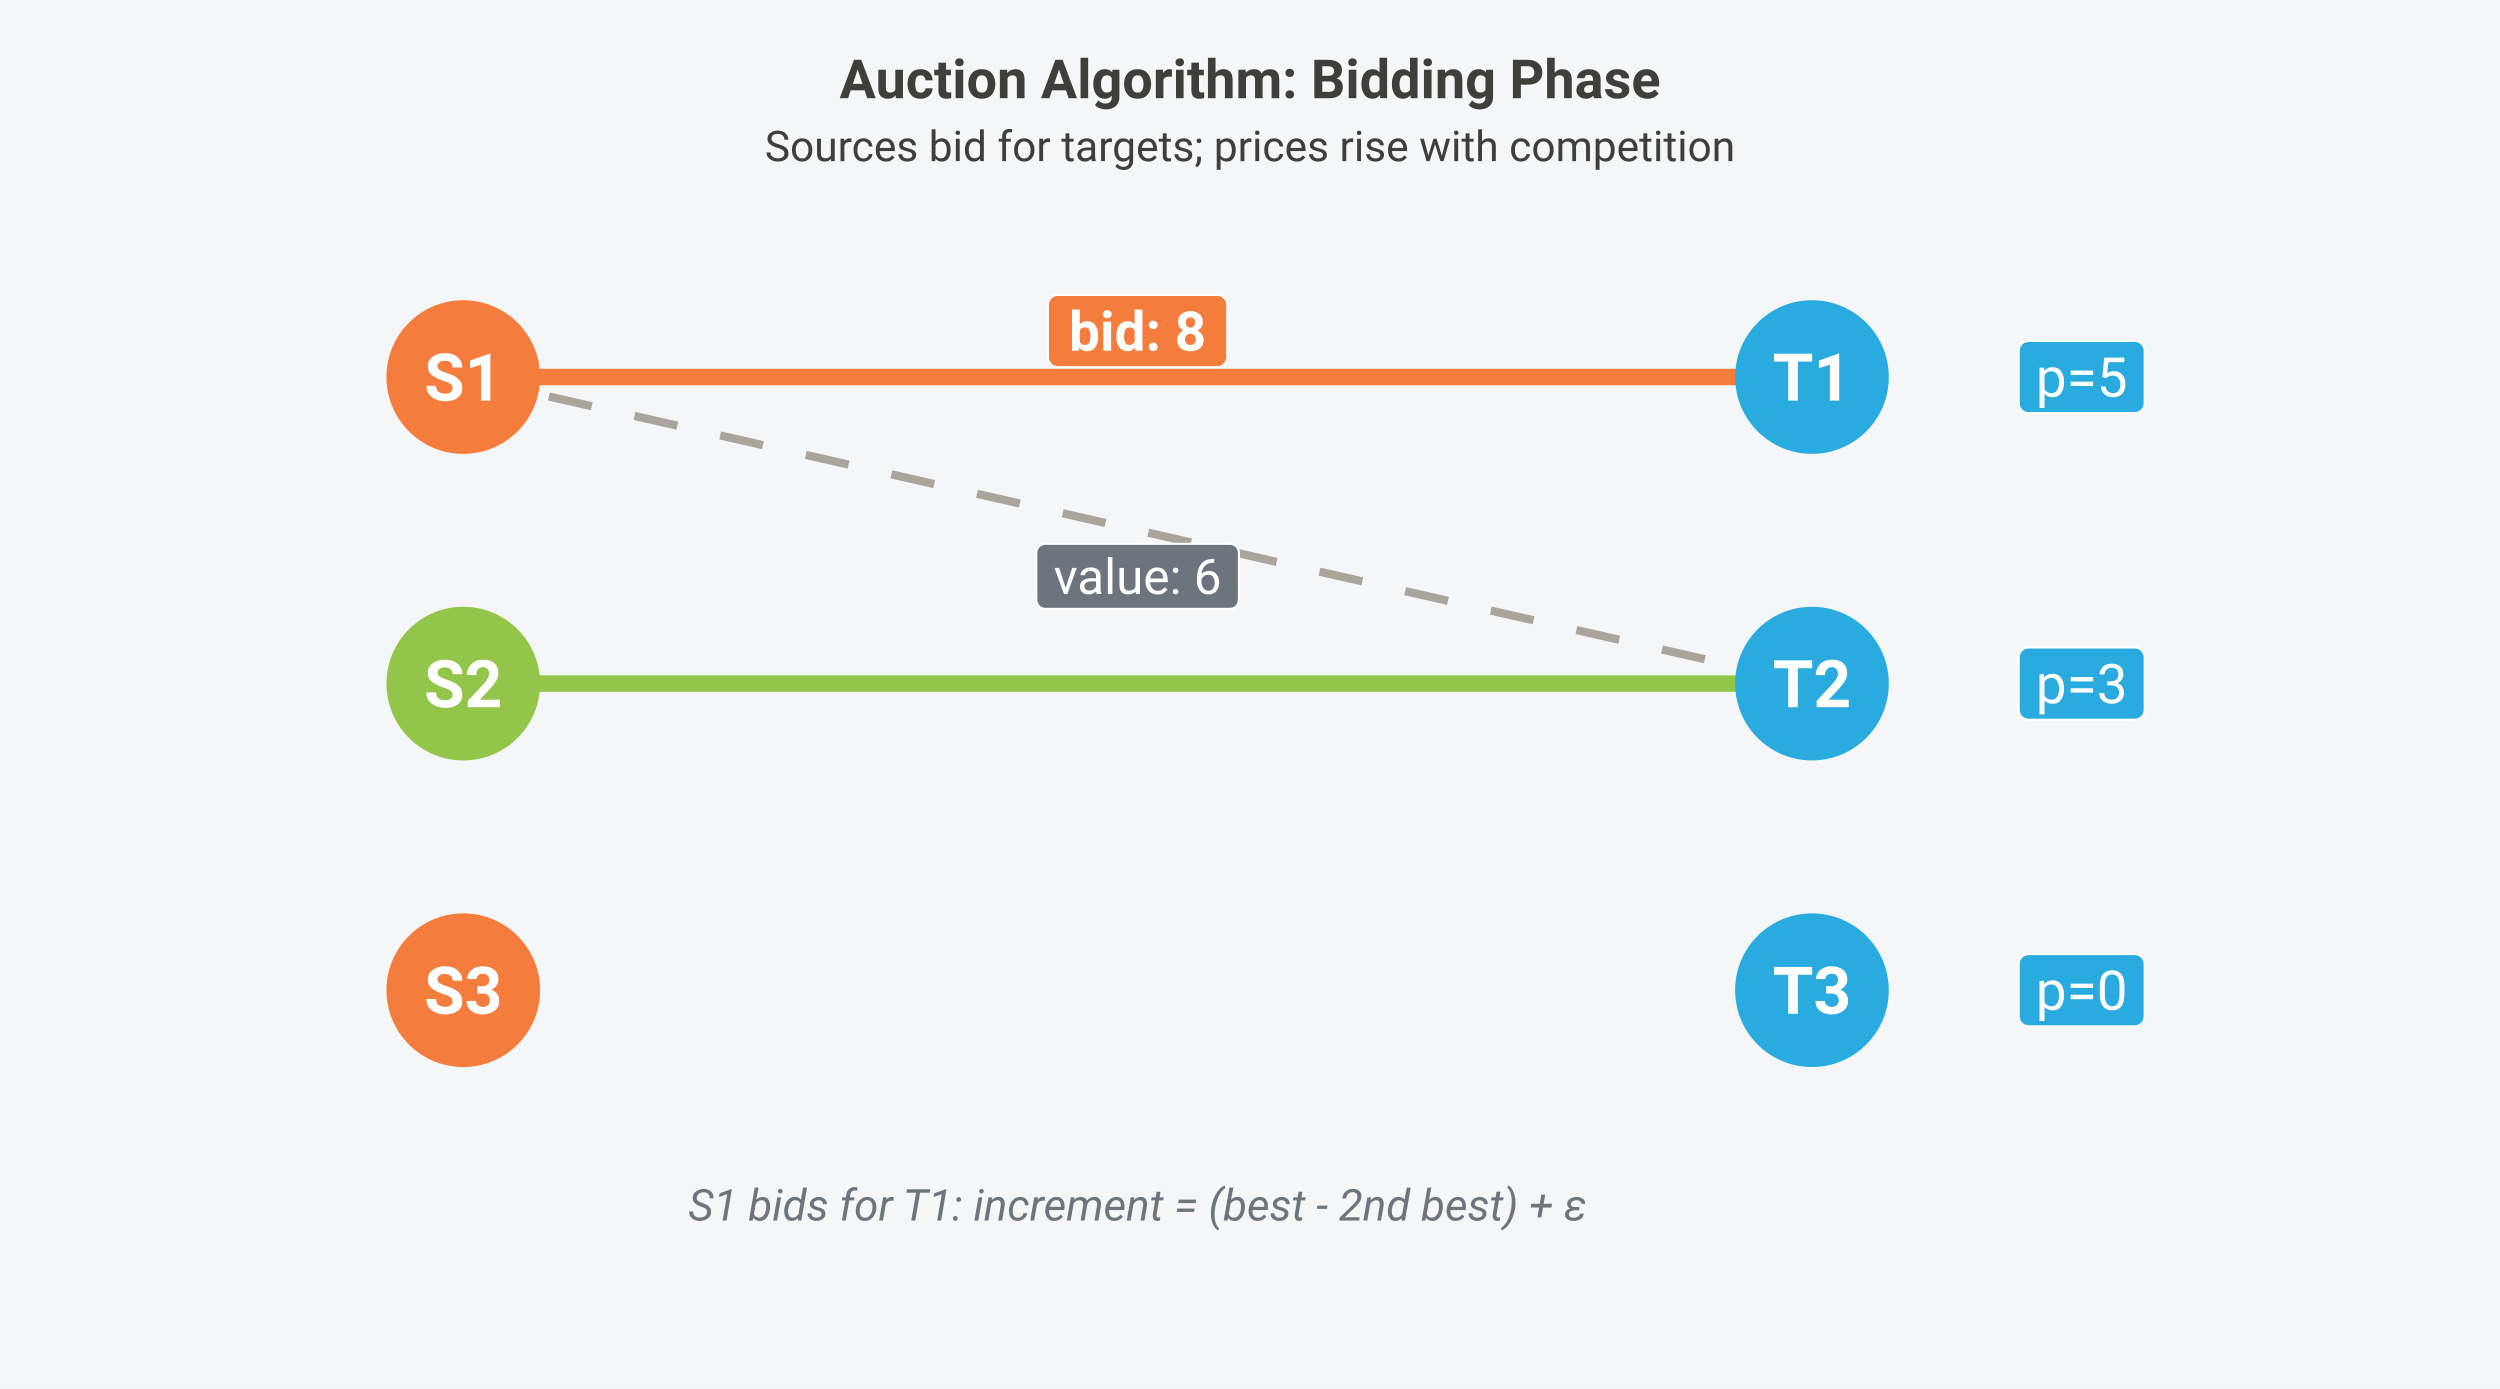
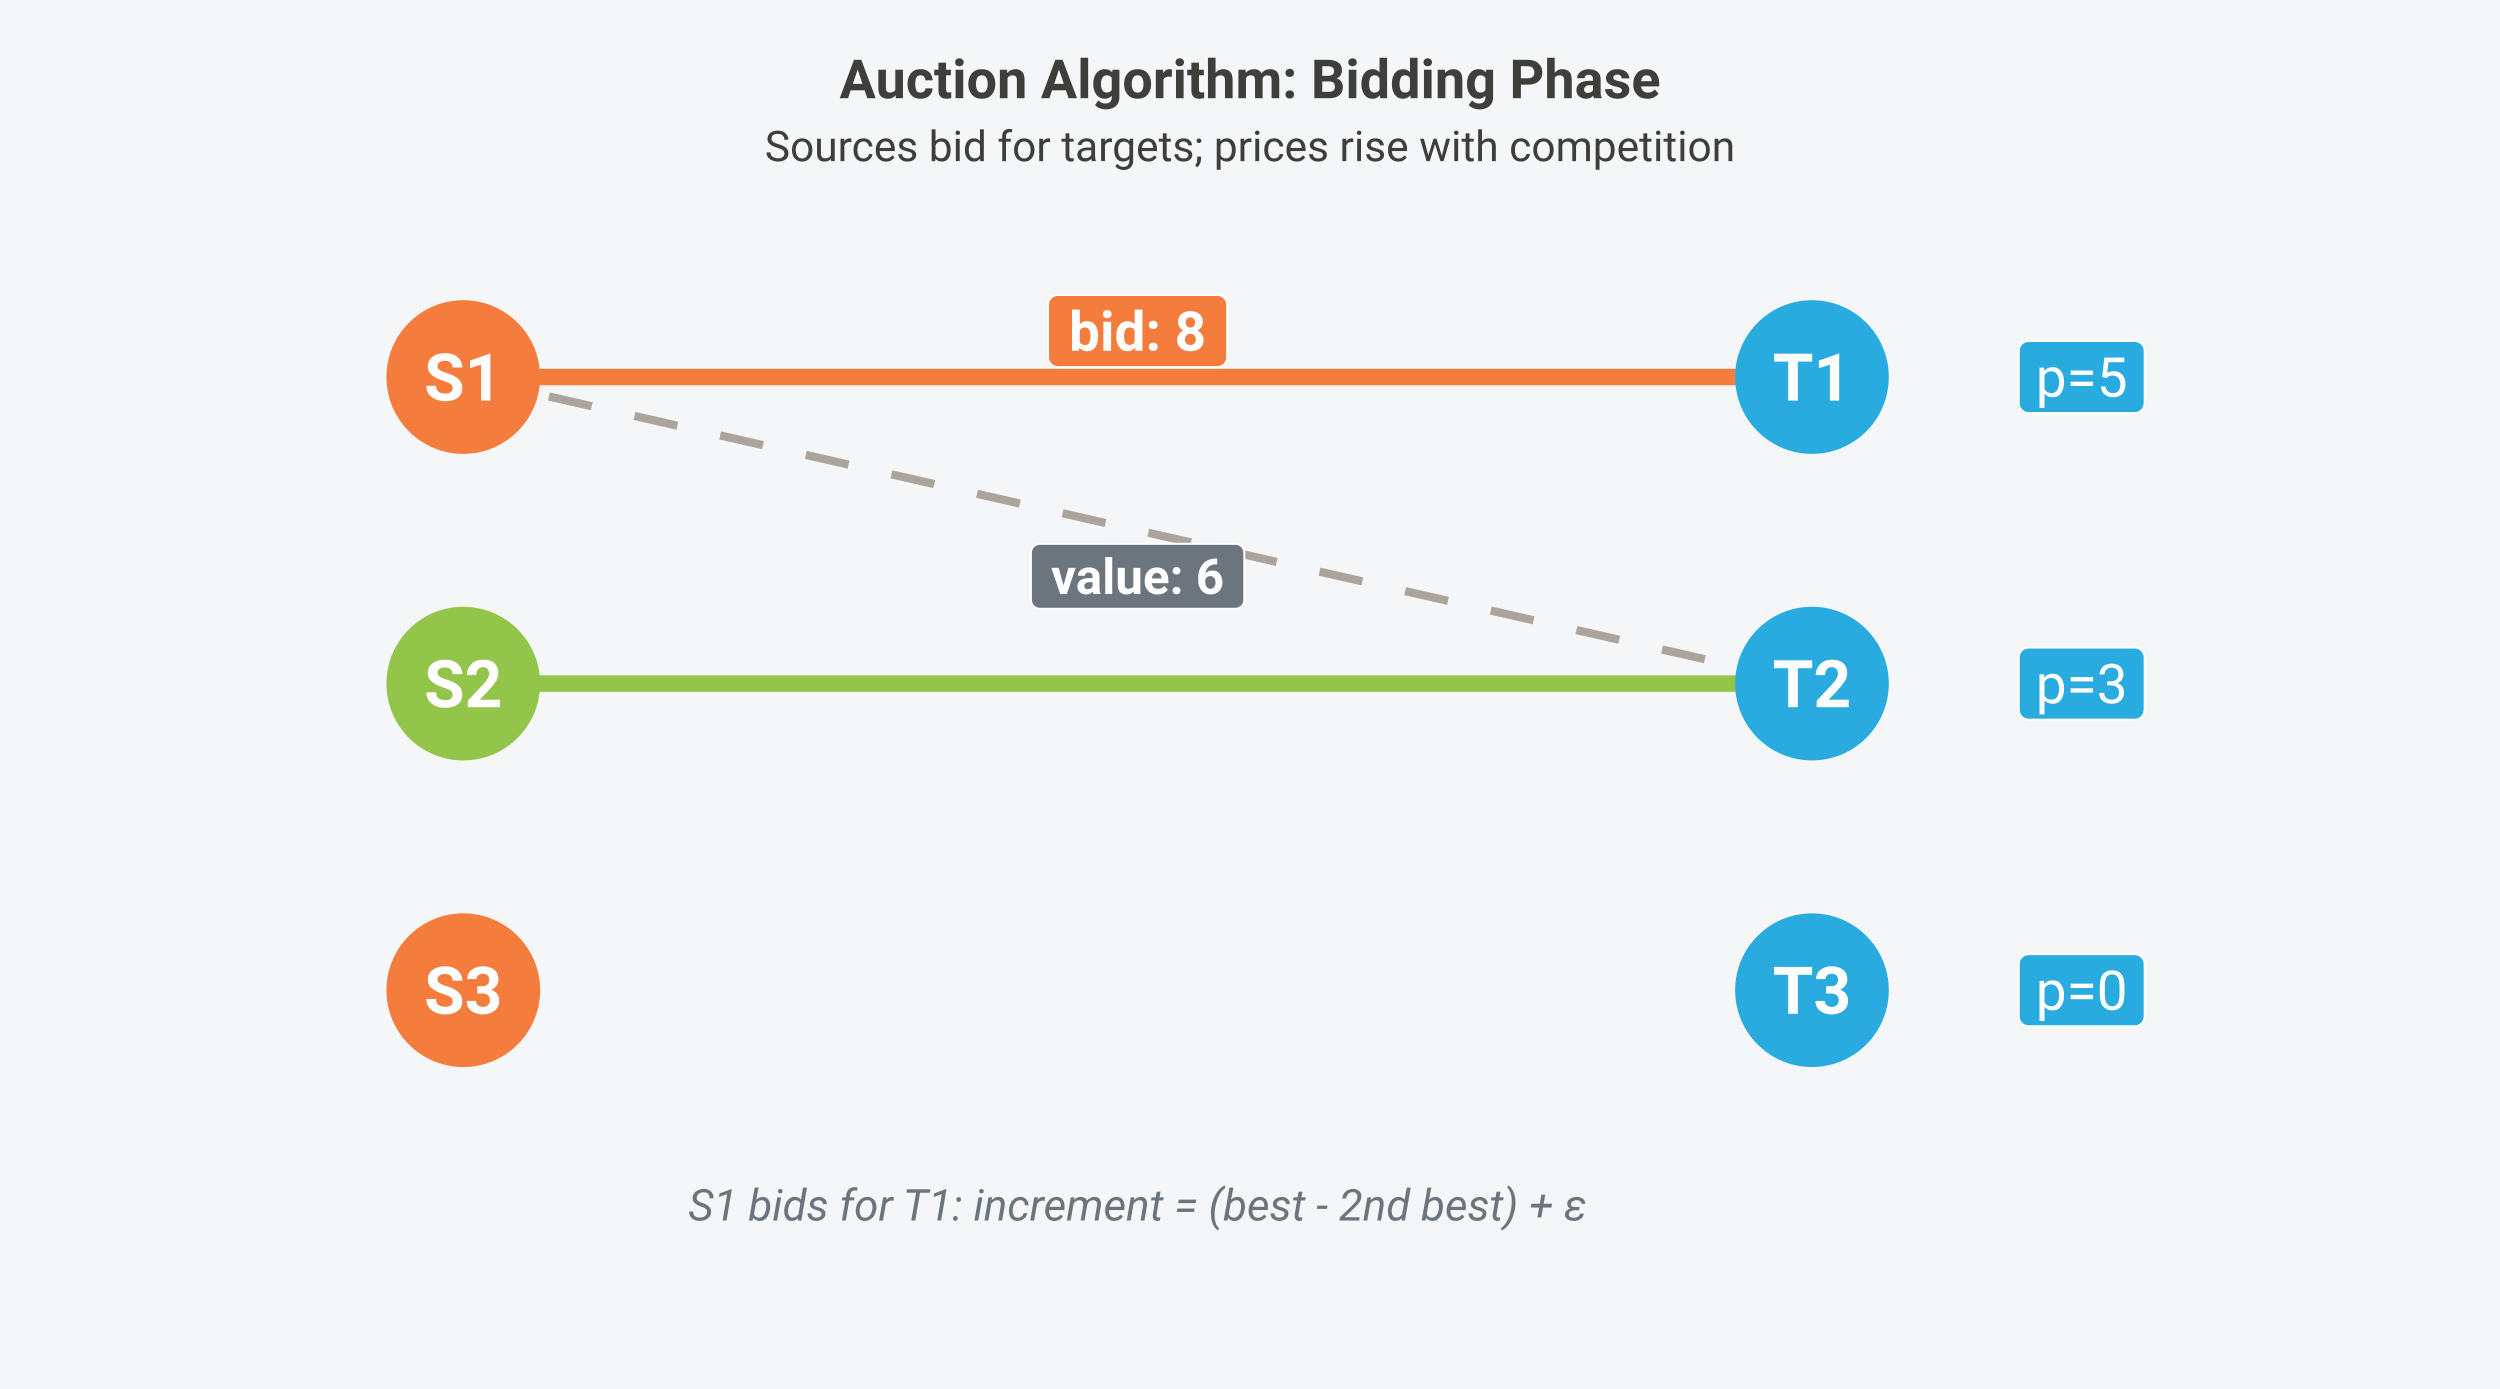
<svg xmlns="http://www.w3.org/2000/svg" width="648.00pt" height="360.00pt" viewBox="0 0 648.00 360.00">
  <g class="svglite">
    <defs>
      <style type="text/css">
    /* theme-aware-processed */
    .svglite line, .svglite polyline, .svglite polygon, .svglite path, .svglite circle {
      fill: none;
      stroke: #3E3F3A;
      stroke-linecap: round;
      stroke-linejoin: round;
      stroke-miterlimit: 10.00;
    }
    .svglite &gt; g &gt; rect {
      fill: none;
      stroke: #3E3F3A;
      stroke-linecap: round;
      stroke-linejoin: round;
      stroke-miterlimit: 10.00;
    }
    .svglite text {
      white-space: pre;
      fill: #3E3F3A;
    }
    .svglite g.glyphgroup path {
      fill: inherit;
      stroke: none;
    }
  </style>
    </defs>
    <rect width="100%" height="100%" style="stroke: none; fill: #F5F6F8;" />
    <defs>
      <clipPath id="cpMC4wMHw2NDguMDB8MC4wMHwzNjAuMDA=">
        <rect x="0.00" y="0.00" width="648.00" height="360.00" />
      </clipPath>
    </defs>
    <g clip-path="url(#cpMC4wMHw2NDguMDB8MC4wMHwzNjAuMDA=)">
      <rect x="0.00" y="0" width="648.00" height="360.00" style="stroke-width: 0.00; stroke: none;" /> fill: #F5F6F8;' /&gt;
</g>
    <defs>
      <clipPath id="cpOS45Nnw2MzguMDR8NDQuMDh8MzUwLjA0">
        <rect x="9.96" y="44.08" width="628.07" height="305.95" />
      </clipPath>
    </defs>
    <g clip-path="url(#cpOS45Nnw2MzguMDR8NDQuMDh8MzUwLjA0)">
      <line x1="120.08" y1="97.73" x2="469.66" y2="177.19" style="stroke-width: 2.13; stroke: #AAA49B; stroke-dasharray: 11.38,11.38; stroke-linecap: butt;" />
      <polygon points="465.60,178.45 469.66,177.19 466.54,174.30 " style="stroke-width: 2.13; stroke: #AAA49B; stroke-dasharray: 11.38,11.38; stroke-linecap: butt; fill: #AAA49B;" />
      <line x1="120.08" y1="177.19" x2="469.66" y2="177.19" style="stroke-width: 4.27; stroke: #93C54B; stroke-linecap: butt;" />
      <line x1="120.08" y1="97.73" x2="469.66" y2="97.73" style="stroke-width: 4.27; stroke: #F47C3C; stroke-linecap: butt;" />
      <polygon points="464.75,100.56 469.66,97.73 464.75,94.89 " style="stroke-width: 4.27; stroke: #F47C3C; stroke-linecap: butt; fill: #F47C3C;" />
      <polygon points="274.20,95.16 315.54,95.16 315.43,95.16 315.85,95.14 316.25,95.06 316.63,94.92 316.99,94.71 317.31,94.45 317.58,94.14 317.80,93.79 317.97,93.41 318.06,93.01 318.10,92.60 318.10,92.60 318.10,79.01 318.10,79.01 318.06,78.60 317.97,78.20 317.80,77.82 317.58,77.47 317.31,77.16 316.99,76.90 316.63,76.69 316.25,76.55 315.85,76.47 315.54,76.45 274.20,76.45 274.51,76.47 274.10,76.45 273.69,76.50 273.29,76.61 272.92,76.79 272.58,77.02 272.28,77.31 272.04,77.64 271.84,78.00 271.71,78.39 271.65,78.80 271.64,79.01 271.64,92.60 271.65,92.40 271.65,92.81 271.71,93.22 271.84,93.61 272.04,93.97 272.28,94.30 272.58,94.59 272.92,94.82 273.29,95.00 273.69,95.11 274.10,95.16 " style="stroke-width: 0.53; stroke: #FFFFFF; fill: #F47C3C;" />
      <text x="294.87" y="90.90" text-anchor="middle" style="font-size: 14.23px; font-weight: bold;fill: #FFFFFF; font-family: &quot;Roboto&quot;, -apple-system, BlinkMacSystemFont, &quot;Segoe UI&quot;, system-ui, sans-serif;" textLength="37.92px" lengthAdjust="spacingAndGlyphs">bid: 8</text>
-       <polygon points="270.93,157.80 318.81,157.80 318.72,157.80 319.09,157.78 319.45,157.71 319.80,157.58 320.12,157.39 320.41,157.16 320.65,156.88 320.85,156.57 321.00,156.23 321.09,155.86 321.12,155.50 321.12,155.50 321.12,143.26 321.12,143.26 321.09,142.89 321.00,142.53 320.85,142.19 320.65,141.88 320.41,141.60 320.12,141.37 319.80,141.18 319.45,141.05 319.09,140.98 318.81,140.96 270.93,140.96 271.20,140.98 270.83,140.96 270.46,141.01 270.11,141.11 269.77,141.27 269.47,141.48 269.20,141.74 268.98,142.03 268.81,142.36 268.69,142.71 268.63,143.08 268.62,143.26 268.62,155.50 268.63,155.31 268.63,155.68 268.69,156.05 268.81,156.40 268.98,156.73 269.20,157.02 269.47,157.28 269.77,157.49 270.11,157.65 270.46,157.75 270.83,157.80 " style="stroke-width: 0.53; stroke: #FFFFFF; fill: #6C757D;" />
-       <text x="294.87" y="153.96" text-anchor="middle" style="font-size: 12.80px;fill: #FFFFFF; font-family: &quot;Roboto&quot;, -apple-system, BlinkMacSystemFont, &quot;Segoe UI&quot;, system-ui, sans-serif;" textLength="44.81px" lengthAdjust="spacingAndGlyphs">value: 6</text>
+       <polygon points="269.51,157.80 320.23,157.80 320.13,157.80 320.50,157.78 320.87,157.71 321.21,157.58 321.53,157.39 321.82,157.16 322.07,156.88 322.27,156.57 322.41,156.23 322.50,155.86 322.53,155.50 322.53,155.50 322.53,143.26 322.53,143.26 322.50,142.89 322.41,142.53 322.27,142.19 322.07,141.88 321.82,141.60 321.53,141.37 321.21,141.18 320.87,141.05 320.50,140.98 320.23,140.96 269.51,140.96 269.79,140.98 269.42,140.96 269.05,141.01 268.69,141.11 268.36,141.27 268.05,141.48 267.79,141.74 267.56,142.03 267.39,142.36 267.27,142.71 267.21,143.08 267.21,143.26 267.21,155.50 267.21,155.31 267.21,155.68 267.27,156.05 267.39,156.40 267.56,156.73 267.79,157.02 268.05,157.28 268.36,157.49 268.69,157.65 269.05,157.75 269.42,157.80 " style="stroke-width: 0.53; stroke: #FFFFFF; fill: #6C757D;" />
+       <text x="294.87" y="153.96" text-anchor="middle" style="font-size: 12.80px; font-weight: bold;fill: #FFFFFF; font-family: &quot;Roboto&quot;, -apple-system, BlinkMacSystemFont, &quot;Segoe UI&quot;, system-ui, sans-serif;" textLength="47.64px" lengthAdjust="spacingAndGlyphs">value: 6</text>
      <circle cx="120.08" cy="97.73" r="19.56" style="stroke-width: 0.71; stroke: #F47C3C; fill: #F47C3C;" />
      <circle cx="120.08" cy="177.19" r="19.56" style="stroke-width: 0.71; stroke: #93C54B; fill: #93C54B;" />
      <circle cx="120.08" cy="256.66" r="19.56" style="stroke-width: 0.71; stroke: #F47C3C; fill: #F47C3C;" />
      <text x="120.08" y="103.83" text-anchor="middle" style="font-size: 17.07px; font-weight: bold;fill: #FFFFFF; font-family: &quot;Roboto&quot;, -apple-system, BlinkMacSystemFont, &quot;Segoe UI&quot;, system-ui, sans-serif;" textLength="20.86px" lengthAdjust="spacingAndGlyphs">S1</text>
      <text x="120.08" y="183.30" text-anchor="middle" style="font-size: 17.07px; font-weight: bold;fill: #FFFFFF; font-family: &quot;Roboto&quot;, -apple-system, BlinkMacSystemFont, &quot;Segoe UI&quot;, system-ui, sans-serif;" textLength="20.86px" lengthAdjust="spacingAndGlyphs">S2</text>
      <text x="120.08" y="262.77" text-anchor="middle" style="font-size: 17.07px; font-weight: bold;fill: #FFFFFF; font-family: &quot;Roboto&quot;, -apple-system, BlinkMacSystemFont, &quot;Segoe UI&quot;, system-ui, sans-serif;" textLength="20.86px" lengthAdjust="spacingAndGlyphs">S3</text>
      <circle cx="469.66" cy="97.73" r="19.56" style="stroke-width: 0.71; stroke: #29ABE0; fill: #29ABE0;" />
      <circle cx="469.66" cy="177.19" r="19.56" style="stroke-width: 0.71; stroke: #29ABE0; fill: #29ABE0;" />
      <circle cx="469.66" cy="256.66" r="19.56" style="stroke-width: 0.71; stroke: #29ABE0; fill: #29ABE0;" />
      <text x="469.66" y="103.83" text-anchor="middle" style="font-size: 17.07px; font-weight: bold;fill: #FFFFFF; font-family: &quot;Roboto&quot;, -apple-system, BlinkMacSystemFont, &quot;Segoe UI&quot;, system-ui, sans-serif;" textLength="19.91px" lengthAdjust="spacingAndGlyphs">T1</text>
      <text x="469.66" y="183.30" text-anchor="middle" style="font-size: 17.07px; font-weight: bold;fill: #FFFFFF; font-family: &quot;Roboto&quot;, -apple-system, BlinkMacSystemFont, &quot;Segoe UI&quot;, system-ui, sans-serif;" textLength="19.91px" lengthAdjust="spacingAndGlyphs">T2</text>
      <text x="469.66" y="262.77" text-anchor="middle" style="font-size: 17.07px; font-weight: bold;fill: #FFFFFF; font-family: &quot;Roboto&quot;, -apple-system, BlinkMacSystemFont, &quot;Segoe UI&quot;, system-ui, sans-serif;" textLength="19.91px" lengthAdjust="spacingAndGlyphs">T3</text>
      <polygon points="525.81,107.08 553.33,107.08 553.23,107.08 553.64,107.06 554.05,106.98 554.43,106.84 554.79,106.63 555.11,106.37 555.38,106.06 555.60,105.71 555.76,105.33 555.86,104.93 555.90,104.52 555.90,104.52 555.90,90.93 555.90,90.93 555.86,90.52 555.76,90.12 555.60,89.74 555.38,89.39 555.11,89.08 554.79,88.82 554.43,88.61 554.05,88.47 553.64,88.39 553.33,88.37 525.81,88.37 526.12,88.39 525.71,88.37 525.30,88.42 524.90,88.53 524.53,88.71 524.19,88.94 523.89,89.23 523.65,89.56 523.46,89.92 523.32,90.31 523.26,90.72 523.25,90.93 523.25,104.52 523.26,104.32 523.26,104.73 523.32,105.14 523.46,105.53 523.65,105.89 523.89,106.22 524.19,106.51 524.53,106.74 524.90,106.92 525.30,107.03 525.71,107.08 " style="stroke-width: 0.53; stroke: #FFFFFF; fill: #29ABE0;" />
      <text x="539.57" y="102.82" text-anchor="middle" style="font-size: 14.23px;fill: #FFFFFF; font-family: &quot;Roboto&quot;, -apple-system, BlinkMacSystemFont, &quot;Segoe UI&quot;, system-ui, sans-serif;" textLength="24.11px" lengthAdjust="spacingAndGlyphs">p=5</text>
      <polygon points="525.81,186.55 553.33,186.55 553.23,186.55 553.64,186.53 554.05,186.45 554.43,186.30 554.79,186.10 555.11,185.84 555.38,185.53 555.60,185.18 555.76,184.80 555.86,184.40 555.90,183.99 555.90,183.99 555.90,170.40 555.90,170.40 555.86,169.99 555.76,169.59 555.60,169.21 555.38,168.86 555.11,168.55 554.79,168.29 554.43,168.08 554.05,167.94 553.64,167.85 553.33,167.84 525.81,167.84 526.12,167.85 525.71,167.84 525.30,167.89 524.90,168.00 524.53,168.18 524.19,168.41 523.89,168.70 523.65,169.03 523.46,169.39 523.32,169.78 523.26,170.19 523.25,170.40 523.25,183.99 523.26,183.79 523.26,184.20 523.32,184.60 523.46,184.99 523.65,185.36 523.89,185.69 524.19,185.97 524.53,186.21 524.90,186.39 525.30,186.50 525.71,186.55 " style="stroke-width: 0.53; stroke: #FFFFFF; fill: #29ABE0;" />
      <text x="539.57" y="182.28" text-anchor="middle" style="font-size: 14.23px;fill: #FFFFFF; font-family: &quot;Roboto&quot;, -apple-system, BlinkMacSystemFont, &quot;Segoe UI&quot;, system-ui, sans-serif;" textLength="24.11px" lengthAdjust="spacingAndGlyphs">p=3</text>
      <polygon points="525.81,266.02 553.33,266.02 553.23,266.02 553.64,266.00 554.05,265.92 554.43,265.77 554.79,265.57 555.11,265.31 555.38,265.00 555.60,264.65 555.76,264.27 555.86,263.87 555.90,263.46 555.90,263.46 555.90,249.86 555.90,249.86 555.86,249.45 555.76,249.05 555.60,248.67 555.38,248.33 555.11,248.02 554.79,247.76 554.43,247.55 554.05,247.40 553.64,247.32 553.33,247.30 525.81,247.30 526.12,247.32 525.71,247.31 525.30,247.36 524.90,247.47 524.53,247.65 524.19,247.88 523.89,248.17 523.65,248.50 523.46,248.86 523.32,249.25 523.26,249.66 523.25,249.86 523.25,263.46 523.26,263.25 523.26,263.67 523.32,264.07 523.46,264.46 523.65,264.83 523.89,265.16 524.19,265.44 524.53,265.68 524.90,265.85 525.30,265.97 525.71,266.02 " style="stroke-width: 0.53; stroke: #FFFFFF; fill: #29ABE0;" />
      <text x="539.57" y="261.75" text-anchor="middle" style="font-size: 14.23px;fill: #FFFFFF; font-family: &quot;Roboto&quot;, -apple-system, BlinkMacSystemFont, &quot;Segoe UI&quot;, system-ui, sans-serif;" textLength="24.11px" lengthAdjust="spacingAndGlyphs">p=0</text>
      <text x="294.87" y="316.36" text-anchor="middle" style="font-size: 11.38px; font-style: italic;fill: #6C757D; font-family: &quot;Roboto&quot;, -apple-system, BlinkMacSystemFont, &quot;Segoe UI&quot;, system-ui, sans-serif;" textLength="240.77px" lengthAdjust="spacingAndGlyphs">S1 bids for T1: increment = (best - 2nd best) + ε</text>
    </g>
    <g clip-path="url(#cpMC4wMHw2NDguMDB8MC4wMHwzNjAuMDA=)">
      <text x="324.00" y="41.77" text-anchor="middle" style="font-size: 11.00px; font-family: &quot;Roboto&quot;, -apple-system, BlinkMacSystemFont, &quot;Segoe UI&quot;, system-ui, sans-serif;" textLength="248.97px" lengthAdjust="spacingAndGlyphs">Sources bid for targets; prices rise with competition</text>
      <text x="324.00" y="25.46" text-anchor="middle" style="font-size: 14.00px; font-weight: bold; font-family: &quot;Roboto&quot;, -apple-system, BlinkMacSystemFont, &quot;Segoe UI&quot;, system-ui, sans-serif;" textLength="227.30px" lengthAdjust="spacingAndGlyphs">Auction Algorithm: Bidding Phase</text>
    </g>
  </g>
</svg>
